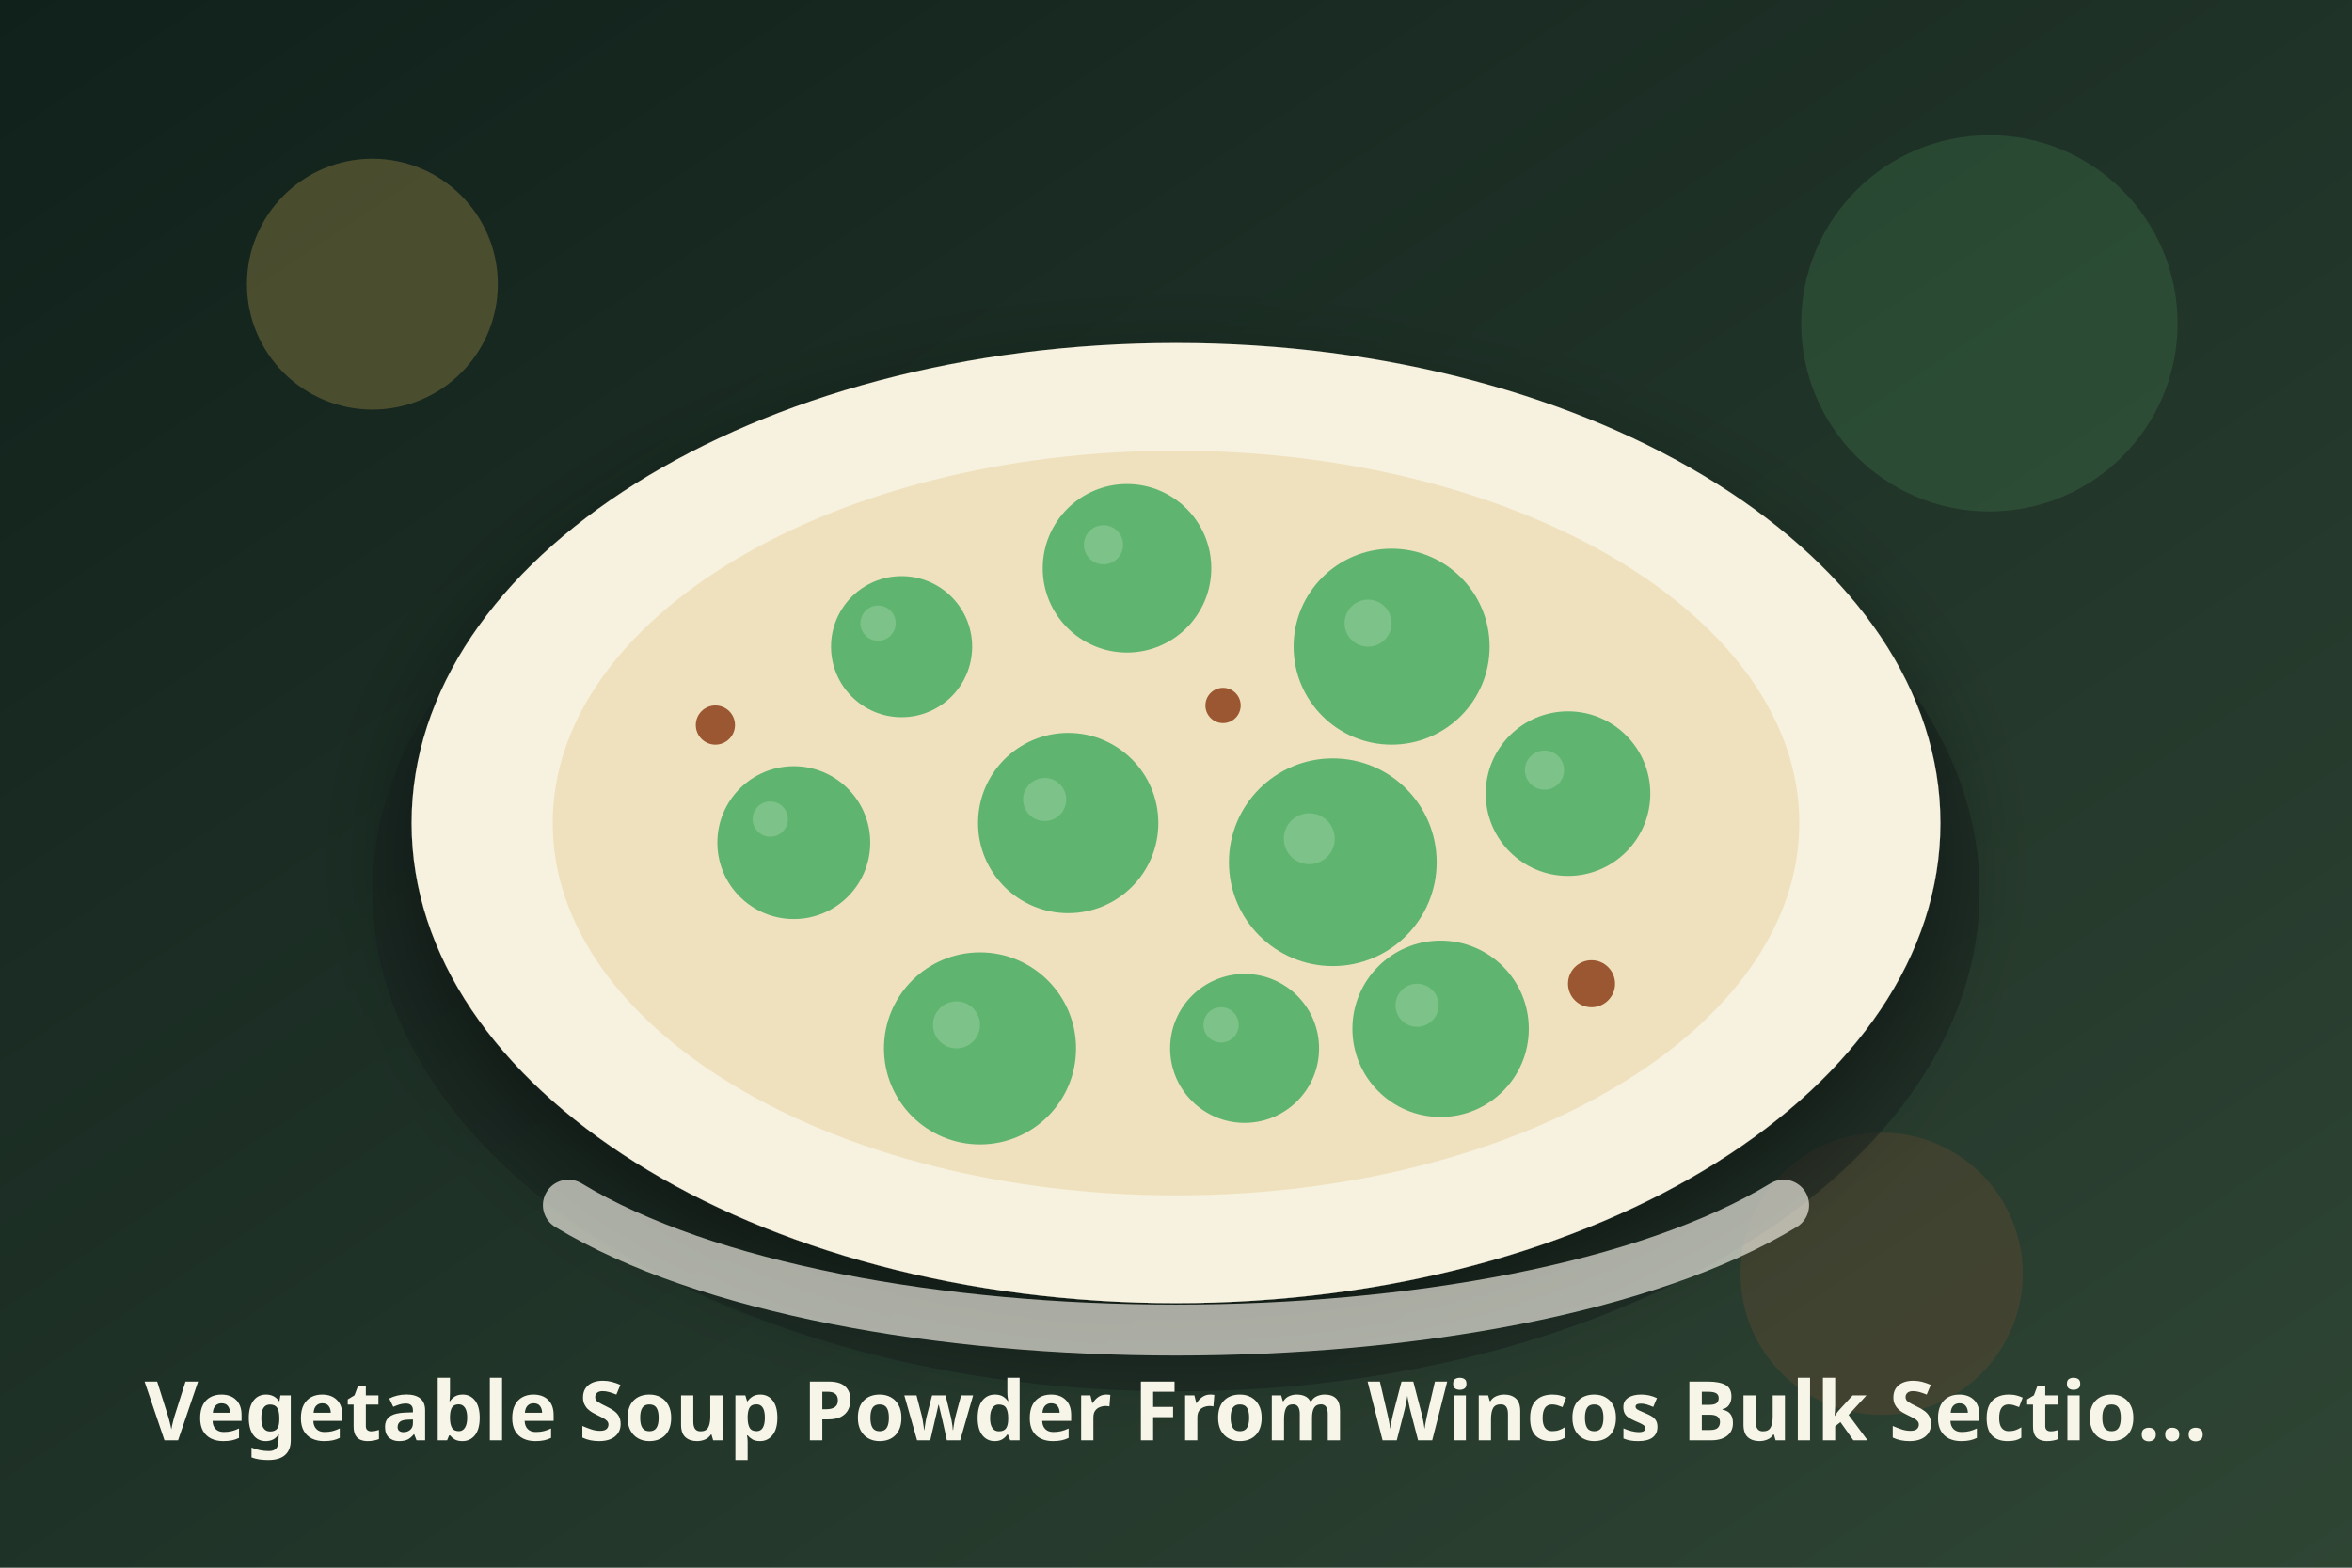
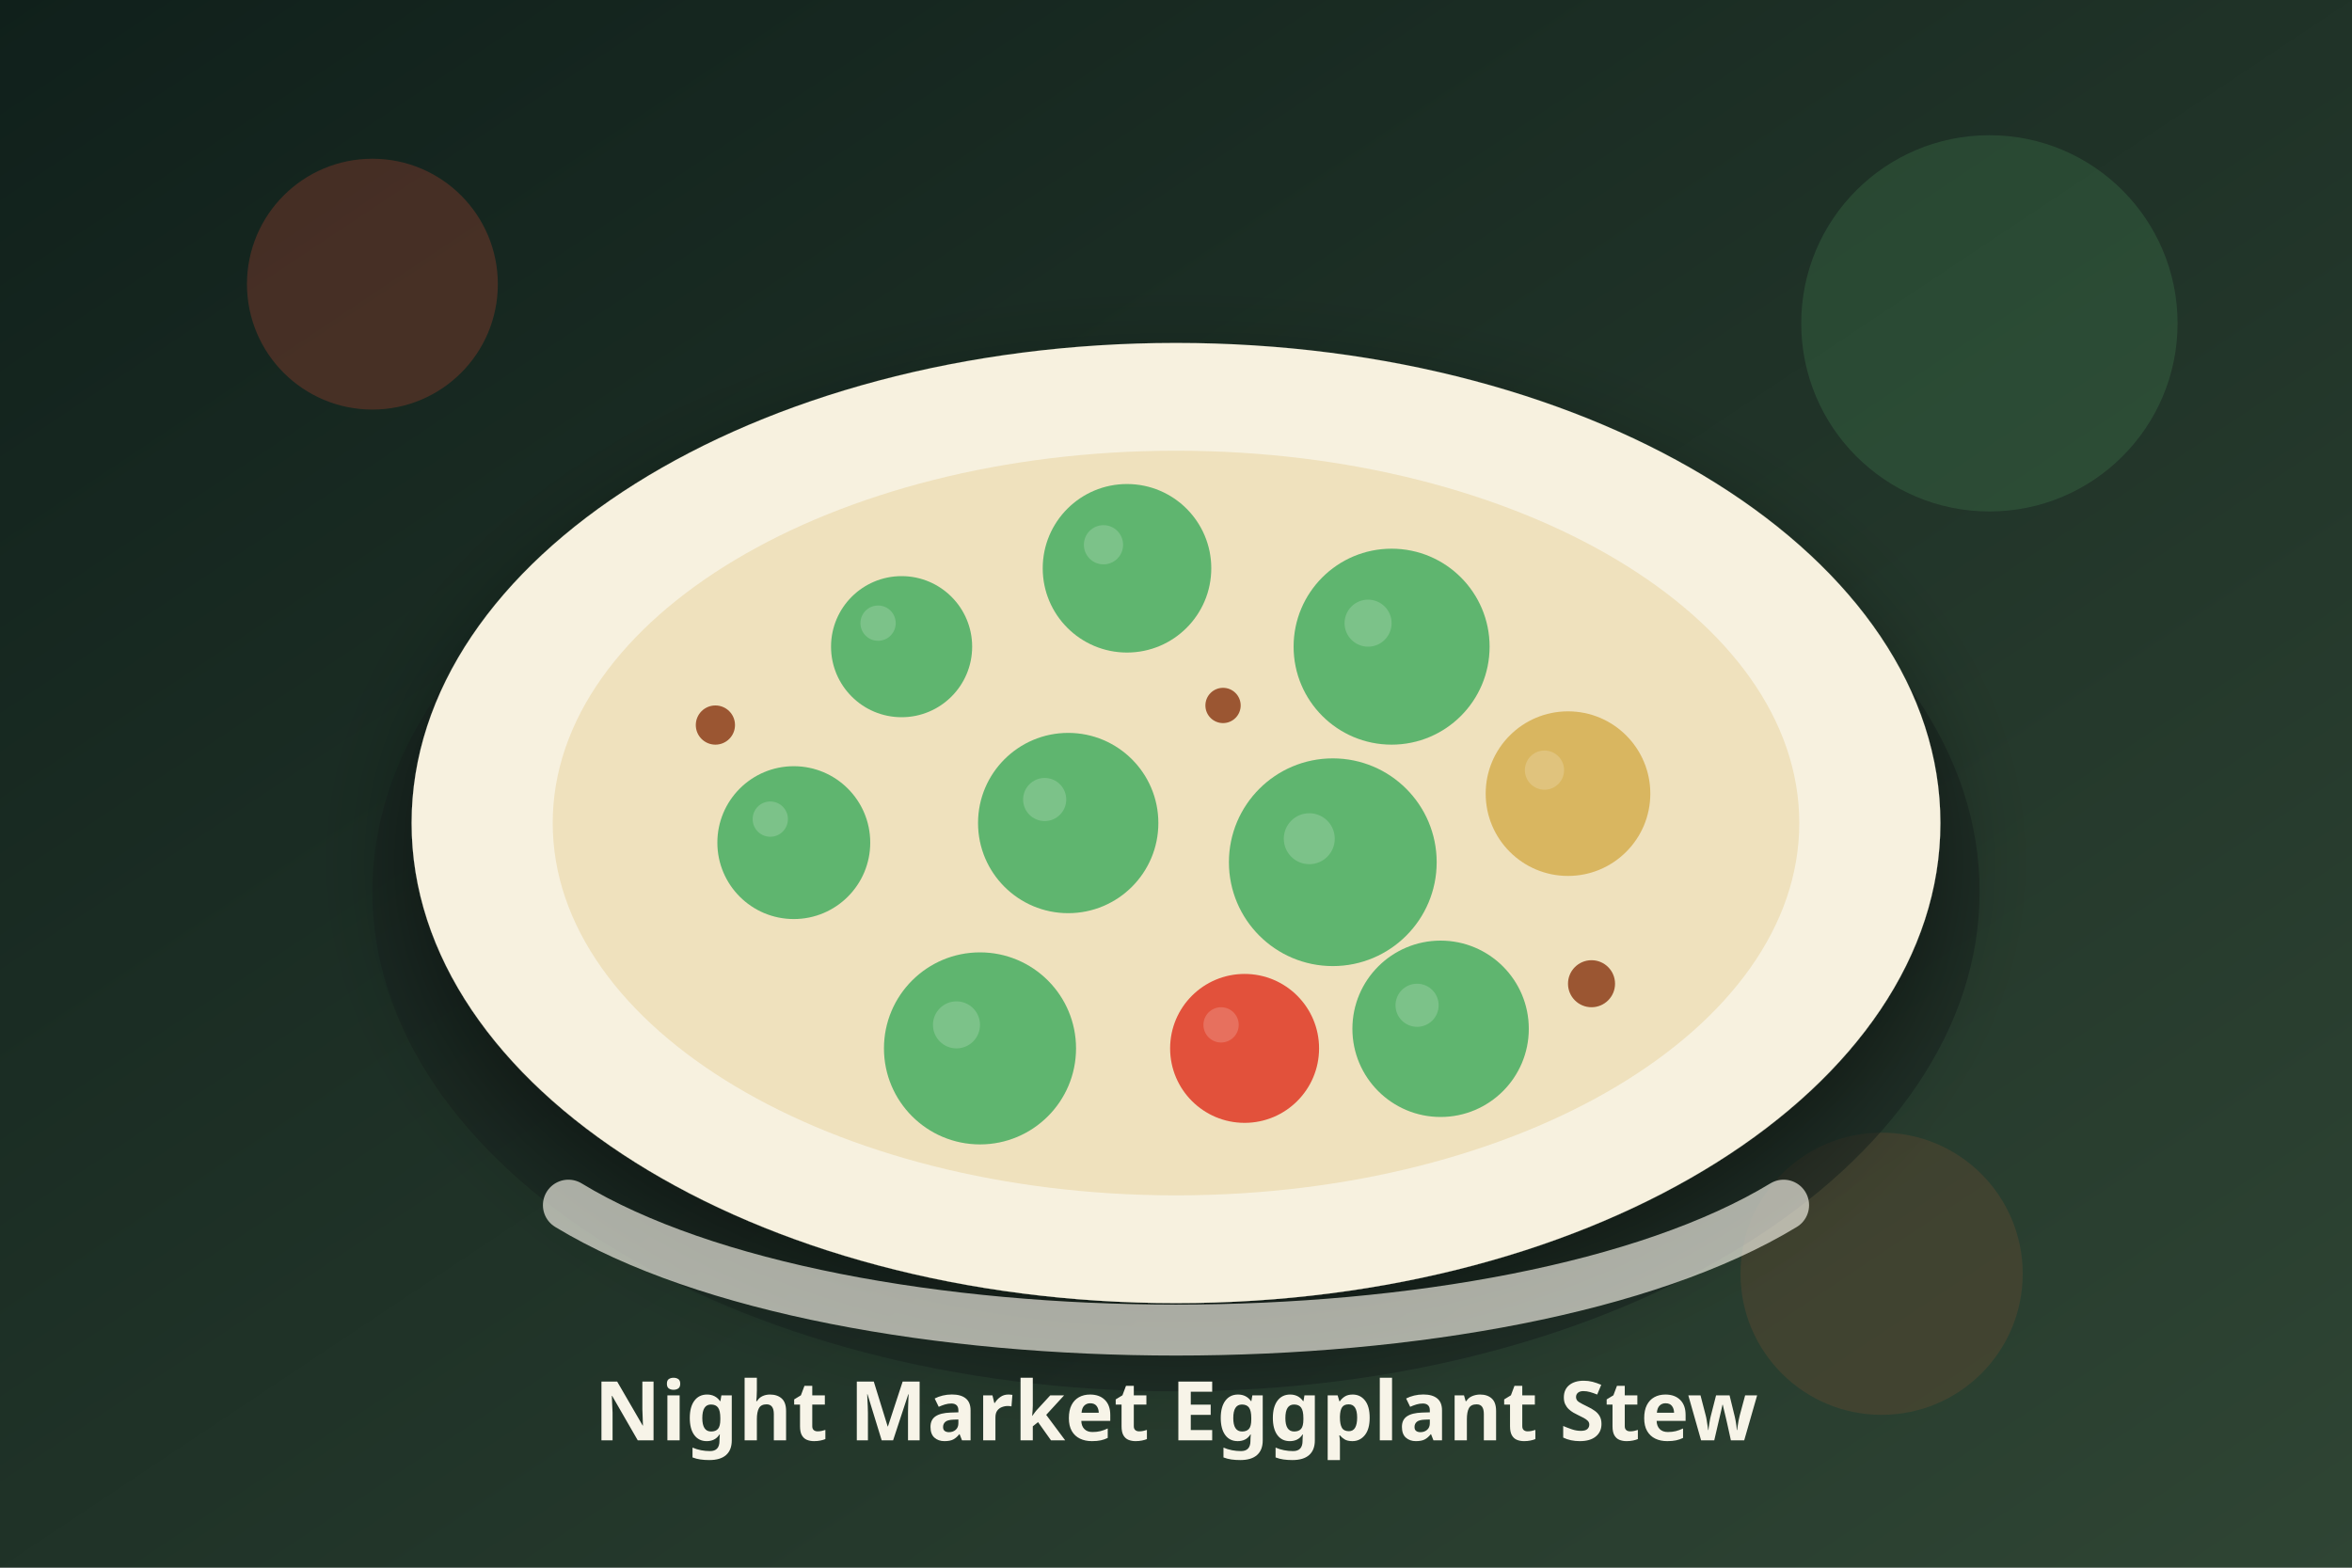
<svg xmlns="http://www.w3.org/2000/svg" width="1200" height="800" viewBox="0 0 1200 800" role="img" aria-labelledby="title desc">
  <defs>
    <linearGradient id="bg" x1="0" y1="0" x2="1" y2="1">
      <stop offset="0" stop-color="#10201b" />
      <stop offset="1" stop-color="#2f4534" />
    </linearGradient>
    <filter id="shadow" x="-20%" y="-20%" width="140%" height="150%">
      <feDropShadow dx="0" dy="20" stdDeviation="24" flood-color="#09110d" flood-opacity=".42" />
    </filter>
  </defs>
  <rect width="1200" height="800" fill="url(#bg)" />
-   <circle cx="190" cy="145" r="64" fill="#f4c95d" opacity=".24" />
+   <circle cx="190" cy="145" r="64" fill="#e24b36" opacity=".24" />
  <circle cx="1015" cy="165" r="96" fill="#5ab36c" opacity=".18" />
  <circle cx="960" cy="650" r="72" fill="#9b5632" opacity=".2" />
  <ellipse cx="600" cy="455" rx="410" ry="255" fill="#18221f" opacity=".55" />
  <ellipse cx="600" cy="420" rx="390" ry="245" fill="#f7f1df" filter="url(#shadow)" />
  <ellipse cx="600" cy="420" rx="318" ry="190" fill="#efe1bd" />
  <circle cx="460" cy="330" r="36" fill="#5ab36c" opacity=".96" />
  <circle cx="448" cy="318" r="9" fill="#fff" opacity=".18" />
  <circle cx="575" cy="290" r="43" fill="#5ab36c" opacity=".96" />
  <circle cx="563" cy="278" r="10" fill="#fff" opacity=".18" />
  <circle cx="710" cy="330" r="50" fill="#5ab36c" opacity=".96" />
  <circle cx="698" cy="318" r="12" fill="#fff" opacity=".18" />
  <circle cx="405" cy="430" r="39" fill="#5ab36c" opacity=".96" />
  <circle cx="393" cy="418" r="9" fill="#fff" opacity=".18" />
  <circle cx="545" cy="420" r="46" fill="#5ab36c" opacity=".96" />
  <circle cx="533" cy="408" r="11" fill="#fff" opacity=".18" />
  <circle cx="680" cy="440" r="53" fill="#5ab36c" opacity=".96" />
  <circle cx="668" cy="428" r="13" fill="#fff" opacity=".18" />
-   <circle cx="800" cy="405" r="42" fill="#5ab36c" opacity=".96" />
+   <circle cx="800" cy="405" r="42" fill="#d9b45d" opacity=".96" />
  <circle cx="788" cy="393" r="10" fill="#fff" opacity=".18" />
  <circle cx="500" cy="535" r="49" fill="#5ab36c" opacity=".96" />
  <circle cx="488" cy="523" r="12" fill="#fff" opacity=".18" />
-   <circle cx="635" cy="535" r="38" fill="#5ab36c" opacity=".96" />
+   <circle cx="635" cy="535" r="38" fill="#e24b36" opacity=".96" />
  <circle cx="623" cy="523" r="9" fill="#fff" opacity=".18" />
  <circle cx="735" cy="525" r="45" fill="#5ab36c" opacity=".96" />
  <circle cx="723" cy="513" r="11" fill="#fff" opacity=".18" />
  <circle cx="812" cy="502" r="12" fill="#9b5632" />
  <circle cx="365" cy="370" r="10" fill="#9b5632" />
  <circle cx="624" cy="360" r="9" fill="#9b5632" />
  <path d="M290 615 C430 700 770 700 910 615" fill="none" stroke="#fbf8ec" stroke-width="26" stroke-linecap="round" opacity=".65" />
-   <text x="600" y="735" fill="#f7f4e8" font-family="system-ui, sans-serif" font-size="42" font-weight="800" text-anchor="middle">Vegetable Soup Powder From Wincos Bulk Sectio…</text>
+   <text x="600" y="735" fill="#f7f4e8" font-family="system-ui, sans-serif" font-size="42" font-weight="800" text-anchor="middle">Night Market Eggplant Stew</text>
</svg>
